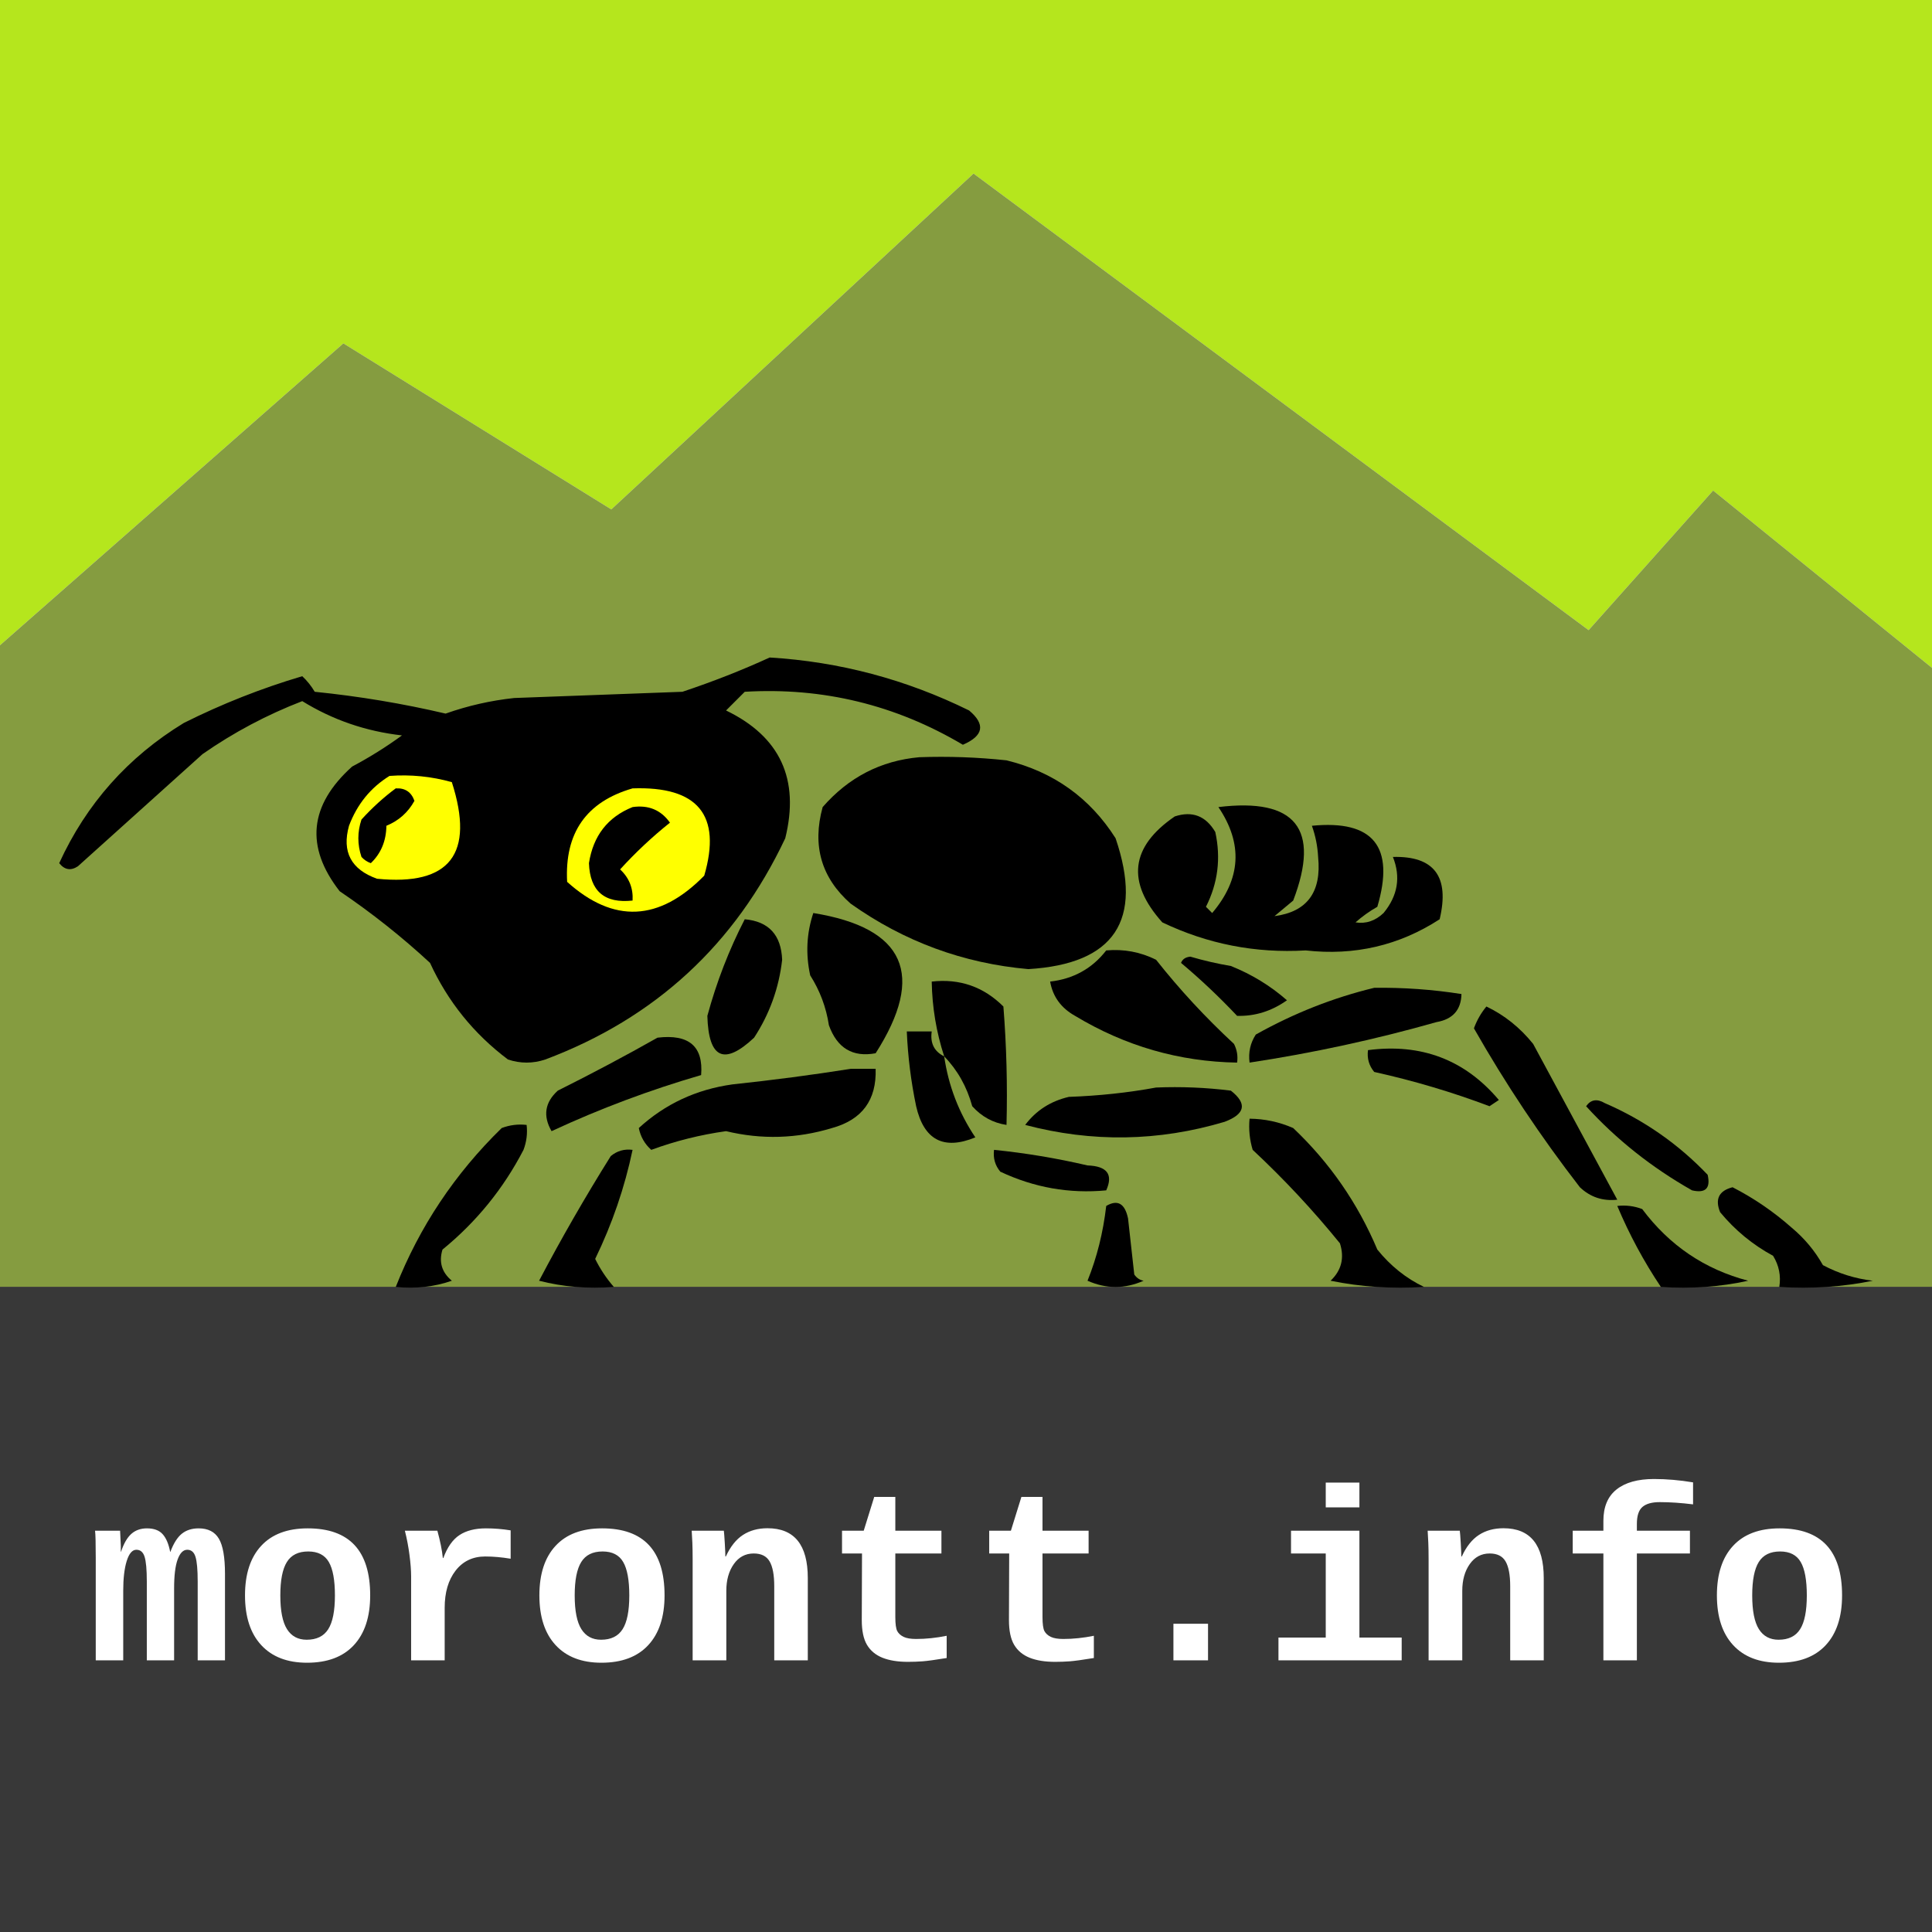
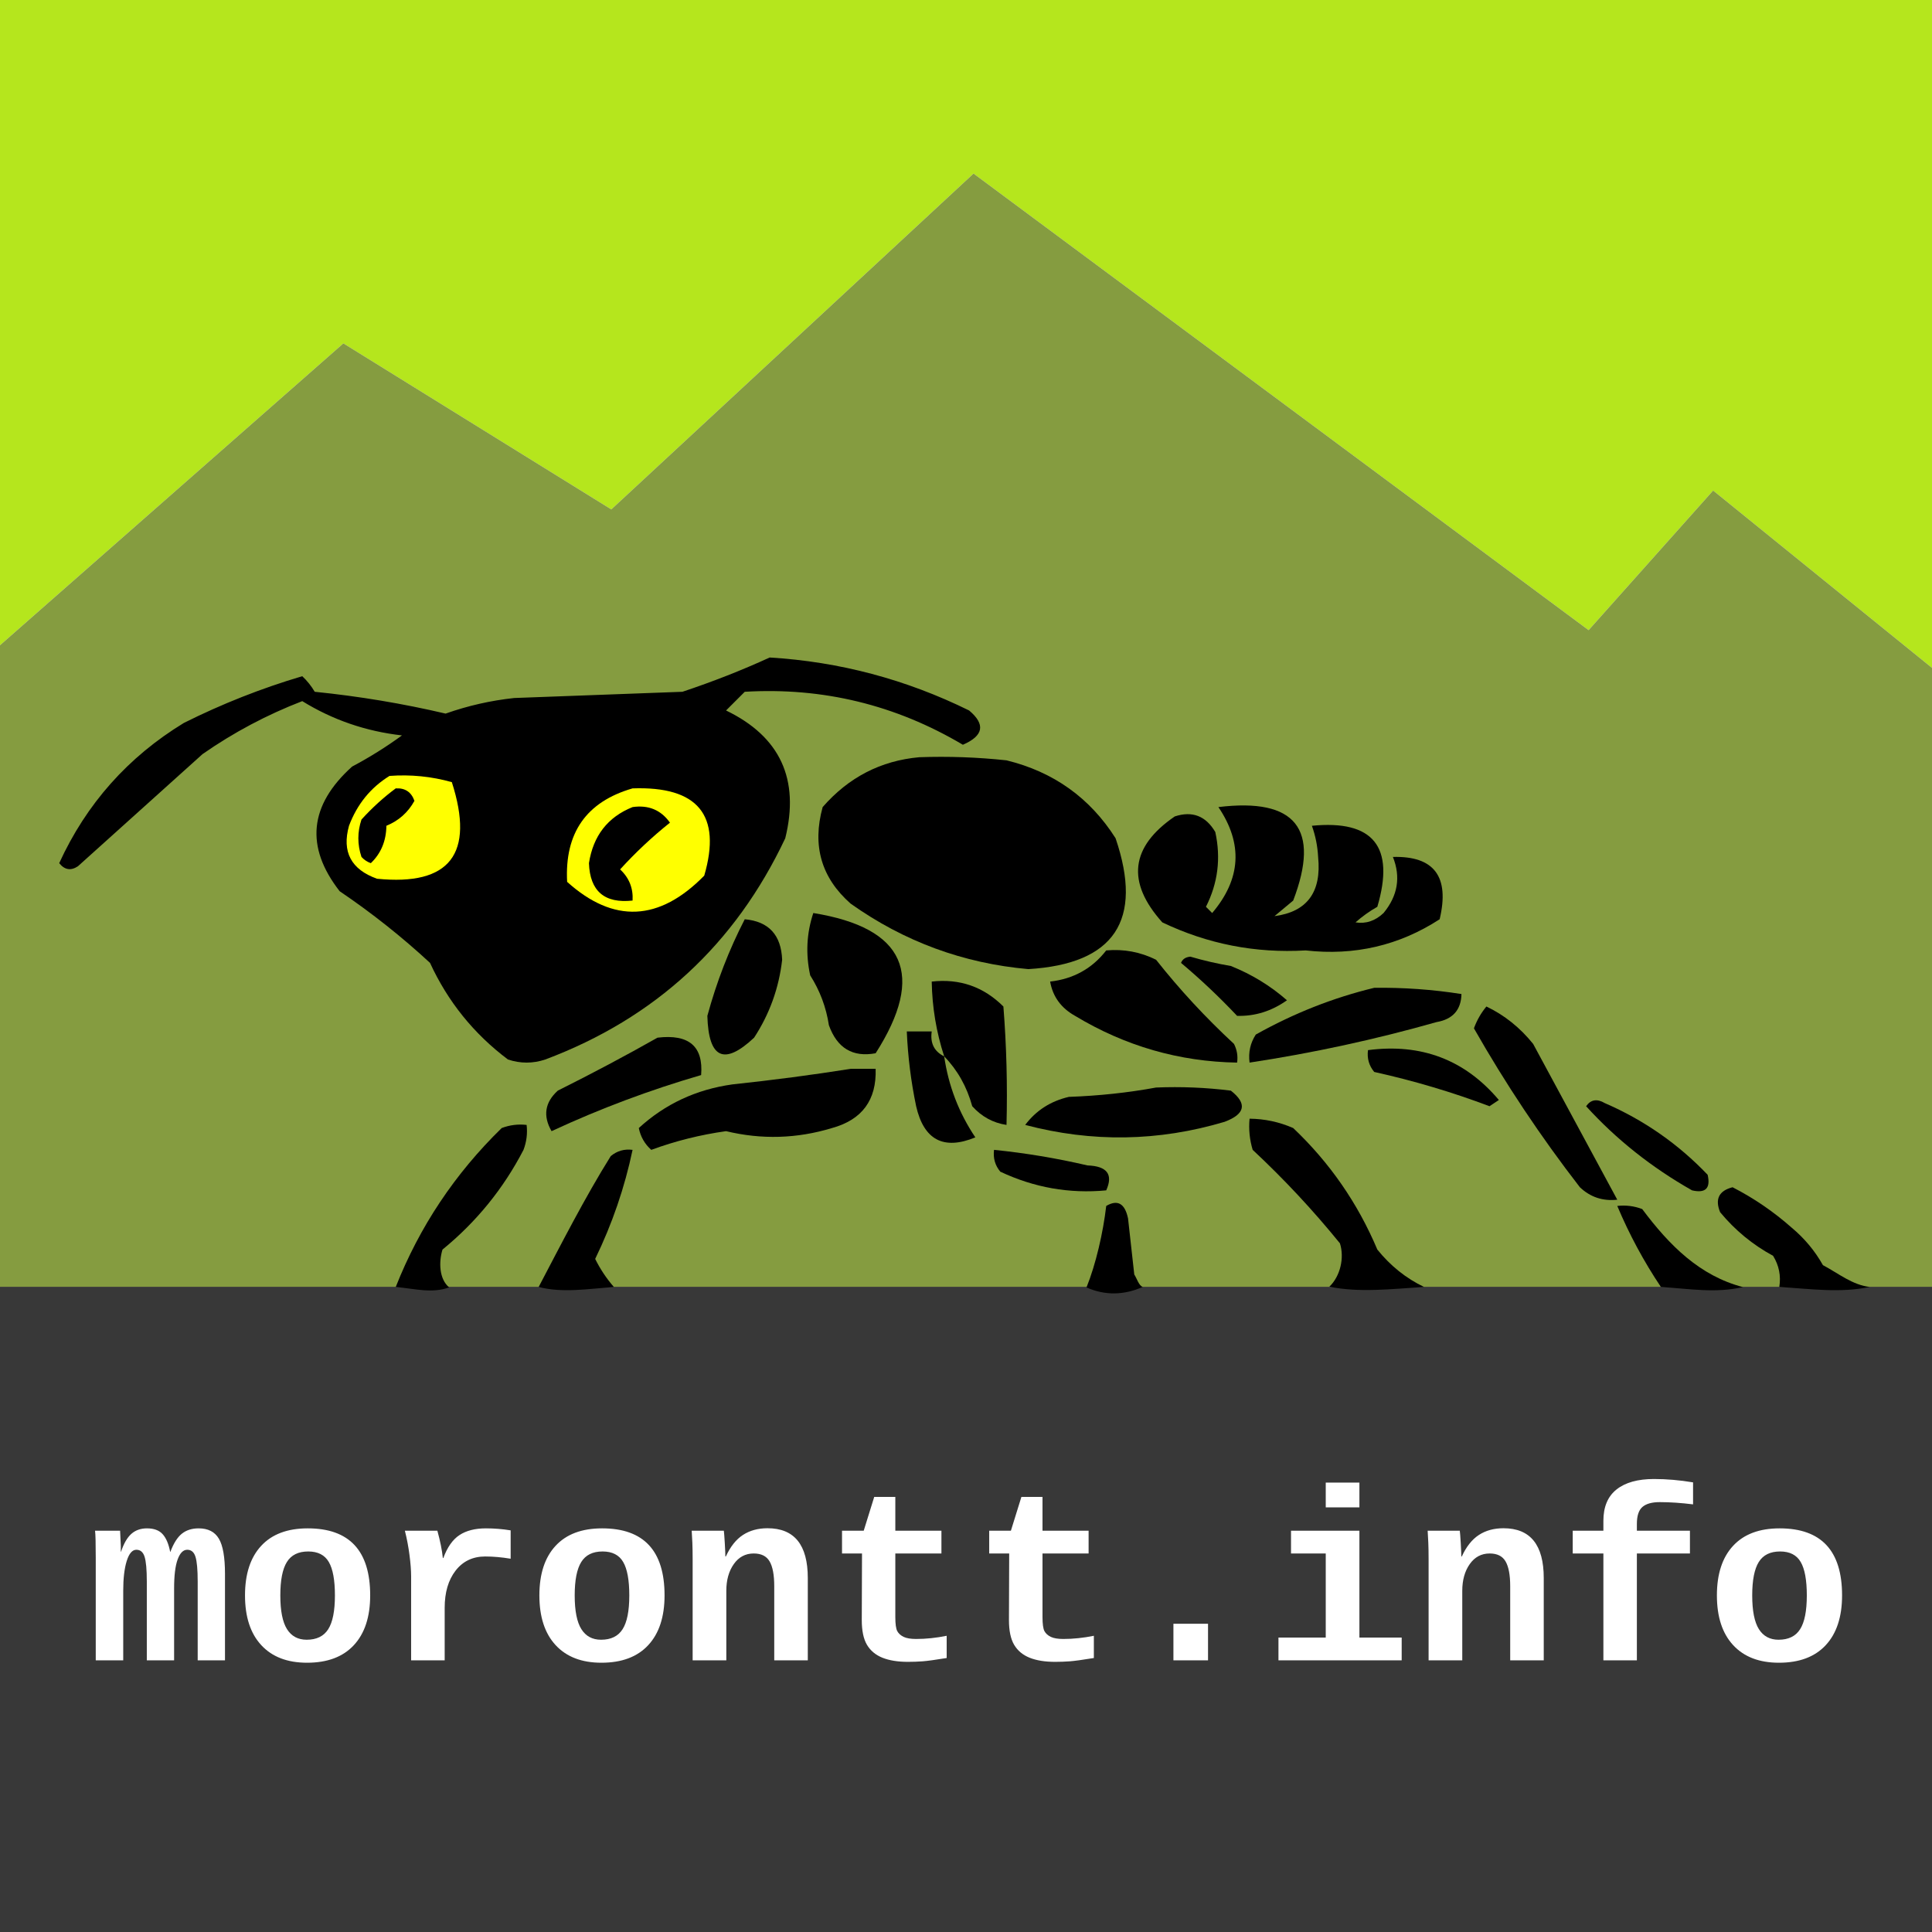
<svg xmlns="http://www.w3.org/2000/svg" width="512" height="512" viewBox="0 0 512 512">
  <polygon fill="#383838" points="0,341 512,341 512,512 0,512" />
  <polygon fill="#B5E61D" points="0,0 0,171 91,91 162,135 258,46 421,167 454,130 512,177 512,0" />
  <polygon fill="#859C40" points="0,341 0,171 91,91 162,135 258,46 421,167 454,130 512,177 512,341" />
  <g>
    <path fill="#000000" d="M 203.974,174.245 C 222.476,175.362 240.093,180.042 256.826,188.284C 261.212,191.965 260.663,194.993 255.174,197.368C 237.325,186.789 218.056,182.108 197.368,183.329C 195.716,184.981 194.065,186.632 192.413,188.284C 206.744,195.204 211.973,206.491 208.103,222.142C 194.824,250.287 173.627,269.831 144.516,280.774C 141.213,281.876 137.91,281.876 134.606,280.774C 125.565,273.975 118.683,265.441 113.961,255.174C 106.494,248.265 98.511,241.933 90.013,236.181C 80.833,224.405 81.934,213.393 93.316,203.148C 97.94,200.696 102.345,197.944 106.529,194.89C 96.976,193.815 88.168,190.786 80.103,185.806C 70.706,189.433 61.898,194.112 53.677,199.845C 42.667,209.755 31.656,219.665 20.645,229.574C 18.771,230.811 17.119,230.537 15.69,228.748C 22.905,213 33.916,200.613 48.723,191.587C 58.829,186.533 69.289,182.404 80.103,179.2C 81.403,180.425 82.504,181.801 83.406,183.329C 95.153,184.518 106.714,186.444 118.09,189.11C 123.982,187.027 130.038,185.65 136.258,184.981C 151.123,184.431 165.987,183.879 180.852,183.329C 188.963,180.624 196.671,177.596 203.974,174.245 Z" />
  </g>
  <g>
    <path fill="#000000" d="M 243.613,200.671 C 251.341,200.397 259.047,200.673 266.735,201.497C 279.204,204.552 288.837,211.433 295.639,222.142C 303.046,243.899 295.34,255.46 272.516,256.826C 255.283,255.301 239.593,249.521 225.445,239.484C 217.664,232.646 215.187,224.114 218.013,213.884C 224.895,205.991 233.429,201.586 243.613,200.671 Z" />
  </g>
  <g>
    <path fill="#FFFF00" d="M 103.226,205.626 C 108.856,205.211 114.361,205.763 119.742,207.277C 125.846,226.278 119.24,234.81 99.923,232.877C 93.043,230.428 90.565,225.749 92.49,218.839C 94.645,213.122 98.224,208.718 103.226,205.626 Z" />
  </g>
  <g>
    <path fill="#000000" d="M 104.877,208.929 C 107.347,208.789 108.999,209.889 109.832,212.232C 108.134,215.306 105.656,217.509 102.4,218.839C 102.341,222.87 100.964,226.174 98.271,228.748C 97.303,228.403 96.477,227.852 95.794,227.097C 94.692,223.794 94.692,220.49 95.794,217.187C 98.65,214.046 101.678,211.292 104.877,208.929 Z" />
  </g>
  <g>
    <path fill="#FFFF00" d="M 167.639,208.929 C 184.967,208.321 191.298,216.029 186.632,232.052C 174.709,244.221 162.597,244.771 150.297,233.703C 149.607,220.73 155.388,212.472 167.639,208.929 Z" />
  </g>
  <g>
    <path fill="#000000" d="M 167.639,213.884 C 171.86,213.276 175.163,214.654 177.548,218.013C 172.861,221.752 168.456,225.881 164.335,230.4C 166.73,232.63 167.832,235.381 167.639,238.658C 160.197,239.471 156.343,236.167 156.077,228.748C 157.203,221.485 161.057,216.53 167.639,213.884 Z" />
  </g>
  <g>
    <path fill="#000000" d="M 322.89,213.884 C 343.364,211.392 349.97,219.65 342.71,238.658C 341.058,240.034 339.406,241.411 337.755,242.787C 346.404,241.643 350.258,236.414 349.316,227.097C 349.167,224.243 348.617,221.491 347.665,218.839C 363.938,217.235 369.719,224.391 365.006,240.31C 362.934,241.484 361.008,242.86 359.226,244.439C 361.972,244.876 364.45,244.051 366.658,241.961C 370.427,237.381 371.253,232.427 369.135,227.097C 380.081,226.809 384.21,232.314 381.523,243.613C 370.787,250.576 358.95,253.328 346.013,251.871C 332.681,252.654 320.02,250.176 308.026,244.439C 298.461,233.774 299.561,224.415 311.329,216.361C 315.967,214.842 319.546,216.218 322.065,220.49C 323.587,227.429 322.761,234.035 319.587,240.31C 320.137,240.86 320.689,241.411 321.239,241.961C 328.896,232.942 329.447,223.582 322.89,213.884 Z" />
  </g>
  <g>
    <path fill="#000000" d="M 215.535,241.961 C 239.86,245.905 245.367,258.292 232.052,279.123C 225.974,280.249 221.845,277.772 219.665,271.69C 218.941,266.94 217.289,262.535 214.71,258.477C 213.476,252.822 213.752,247.317 215.535,241.961 Z" />
  </g>
  <g>
    <path fill="#000000" d="M 197.368,243.613 C 203.718,244.188 207.021,247.767 207.277,254.348C 206.433,261.817 203.956,268.699 199.845,274.994C 191.899,282.452 187.77,280.525 187.458,269.213C 189.897,260.228 193.201,251.694 197.368,243.613 Z" />
  </g>
  <g>
    <path fill="#000000" d="M 293.161,251.871 C 297.819,251.455 302.222,252.281 306.374,254.348C 312.602,262.235 319.485,269.667 327.019,276.645C 327.817,278.211 328.091,279.863 327.845,281.6C 312.507,281.354 298.192,277.225 284.903,269.213C 281.194,267.137 278.992,264.109 278.297,260.129C 284.48,259.422 289.435,256.669 293.161,251.871 Z" />
  </g>
  <g>
    <path fill="#000000" d="M 312.981,255.174 C 313.369,254.188 314.195,253.638 315.458,253.523C 318.984,254.558 322.563,255.384 326.194,256C 331.705,258.202 336.66,261.229 341.058,265.084C 336.988,267.966 332.585,269.343 327.845,269.213C 323.062,264.149 318.107,259.47 312.981,255.174 Z" />
  </g>
  <g>
    <path fill="#000000" d="M 250.219,279.948 C 248.137,273.55 247.035,266.944 246.916,260.129C 254.325,259.293 260.656,261.497 265.91,266.735C 266.735,277.182 267.01,287.642 266.735,298.116C 263.166,297.578 260.139,295.926 257.652,293.161C 256.231,287.987 253.754,283.582 250.219,279.948 Z" />
  </g>
  <g>
    <path fill="#000000" d="M 364.181,261.781 C 371.948,261.677 379.656,262.228 387.303,263.432C 387.202,267.644 385.001,270.121 380.697,270.865C 364.389,275.492 347.873,279.071 331.148,281.6C 330.795,278.885 331.347,276.407 332.8,274.168C 342.873,268.527 353.333,264.398 364.181,261.781 Z" />
  </g>
  <g>
    <path fill="#000000" d="M 393.91,266.735 C 398.689,269.018 402.818,272.321 406.297,276.645C 413.779,290.517 421.211,304.28 428.594,317.935C 424.75,318.353 421.447,317.252 418.684,314.632C 408.328,301.251 398.969,287.212 390.606,272.516C 391.396,270.364 392.498,268.438 393.91,266.735 Z" />
  </g>
  <g>
    <path fill="#000000" d="M 250.219,279.948 C 251.351,287.749 254.104,294.907 258.477,301.419C 250.071,304.868 244.84,302.115 242.787,293.161C 241.42,286.611 240.594,280.005 240.31,273.342C 242.511,273.342 244.715,273.342 246.916,273.342C 246.469,276.447 247.57,278.649 250.219,279.948 Z" />
  </g>
  <g>
    <path fill="#000000" d="M 174.245,274.994 C 182.578,273.994 186.432,277.298 185.806,284.903C 172.219,288.851 159.006,293.805 146.168,299.768C 143.839,295.723 144.39,292.144 147.819,289.032C 156.964,284.466 165.772,279.787 174.245,274.994 Z" />
  </g>
  <g>
    <path fill="#000000" d="M 362.529,278.297 C 376.664,276.444 388.225,280.849 397.213,291.51C 396.387,292.06 395.561,292.611 394.735,293.161C 384.879,289.437 374.693,286.409 364.181,284.077C 362.798,282.408 362.248,280.48 362.529,278.297 Z" />
  </g>
  <g>
    <path fill="#000000" d="M 225.445,283.252 C 227.647,283.252 229.85,283.252 232.052,283.252C 232.326,291.513 228.473,296.742 220.49,298.942C 211.198,301.765 201.839,302.039 192.413,299.768C 185.615,300.716 179.008,302.367 172.594,304.723C 170.854,303.173 169.753,301.246 169.29,298.942C 176.245,292.573 184.503,288.718 194.065,287.381C 204.8,286.239 215.261,284.864 225.445,283.252 Z" />
  </g>
  <g>
    <path fill="#000000" d="M 306.374,288.206 C 313.004,287.932 319.61,288.208 326.194,289.032C 330.57,292.471 330.019,295.224 324.542,297.29C 307.013,302.514 289.397,302.79 271.69,298.116C 274.567,294.289 278.422,291.812 283.252,290.684C 291.264,290.396 298.972,289.571 306.374,288.206 Z" />
  </g>
  <g>
    <path fill="#000000" d="M 420.335,293.161 C 421.576,291.389 423.227,291.113 425.29,292.335C 435.672,296.836 444.756,303.167 452.542,311.329C 453.368,314.908 451.992,316.284 448.413,315.458C 437.702,309.393 428.343,301.961 420.335,293.161 Z" />
  </g>
  <g>
-     <path fill="#000000" d="M 377.394,341.058 C 368.813,341.588 360.555,341.037 352.619,339.406C 355.506,336.665 356.332,333.362 355.097,329.497C 347.995,320.742 340.288,312.484 331.974,304.723C 331.158,302.024 330.884,299.271 331.148,296.465C 335.157,296.503 339.01,297.328 342.71,298.942C 352.393,308.127 359.825,318.862 365.006,331.148C 368.498,335.477 372.627,338.78 377.394,341.058 Z" />
+     <path fill="#000000" d="M 377.394 341.058 C 368.813 341.588 360.226 342.618 352.29 340.987 C 355.177 338.246 356.332 333.362 355.097 329.497 C 347.995 320.742 340.288 312.484 331.974 304.723 C 331.158 302.024 330.884 299.271 331.148 296.465 C 335.157 296.503 339.01 297.328 342.71 298.942 C 352.393 308.127 359.825 318.862 365.006 331.148 C 368.498 335.477 372.627 338.78 377.394 341.058 Z" />
  </g>
  <g>
-     <path fill="#000000" d="M 119.742,339.406 C 115.139,341.02 110.184,341.57 104.877,341.058C 111.174,325.1 120.533,311.061 132.955,298.942C 135.091,298.133 137.293,297.857 139.561,298.116C 139.82,300.384 139.545,302.587 138.735,304.723C 133.405,315.009 126.248,323.817 117.265,331.148C 116.252,334.443 117.078,337.197 119.742,339.406 Z" />
+     <path fill="#000000" d="M 119.032 341.18 C 114.429 342.794 110.184 341.57 104.877 341.058 C 111.174 325.1 120.533 311.061 132.955 298.942 C 135.091 298.133 137.293 297.857 139.561 298.116 C 139.82 300.384 139.545 302.587 138.735 304.723 C 133.405 315.009 126.248 323.817 117.265 331.148 C 116.252 334.443 116.368 338.971 119.032 341.18 Z" />
  </g>
  <g>
-     <path fill="#000000" d="M 162.684,341.058 C 155.744,341.582 149.138,341.03 142.865,339.406C 148.711,328.283 155.042,317.272 161.858,306.374C 163.528,304.992 165.455,304.442 167.639,304.723C 165.54,314.715 162.237,324.35 157.729,333.626C 159.074,336.339 160.726,338.817 162.684,341.058 Z" />
+     <path fill="#000000" d="M 162.684 341.058 C 155.744 341.582 149.02 342.686 142.747 341.062 C 148.593 329.939 155.042 317.272 161.858 306.374 C 163.528 304.992 165.455 304.442 167.639 304.723 C 165.54 314.715 162.237 324.35 157.729 333.626 C 159.074 336.339 160.726 338.817 162.684 341.058 Z" />
  </g>
  <g>
    <path fill="#000000" d="M 263.432,304.723 C 271.756,305.567 280.014,306.942 288.206,308.852C 293.402,309.033 295.054,311.235 293.161,315.458C 283.409,316.381 274.05,314.73 265.084,310.503C 263.701,308.833 263.151,306.906 263.432,304.723 Z" />
  </g>
  <g>
-     <path fill="#000000" d="M 496.31,339.406 C 488.374,341.037 480.116,341.588 471.535,341.058C 472.006,338.105 471.456,335.352 469.884,332.8C 464.483,329.882 459.804,326.028 455.845,321.239C 454.435,317.759 455.535,315.556 459.148,314.632C 464.815,317.541 470.044,321.12 474.839,325.368C 478.213,328.189 480.966,331.492 483.097,335.277C 487.262,337.492 491.667,338.868 496.31,339.406 Z" />
+     <path fill="#000000" d="M 495.517 341.058 C 487.581 342.689 480.116 341.588 471.535 341.058 C 472.006 338.105 471.456 335.352 469.884 332.8 C 464.483 329.882 459.804 326.028 455.845 321.239 C 454.435 317.759 455.535 315.556 459.148 314.632 C 464.815 317.541 470.044 321.12 474.839 325.368 C 478.213 328.189 480.966 331.492 483.097 335.277 C 487.262 337.492 490.874 340.52 495.517 341.058 Z" />
  </g>
  <g>
-     <path fill="#000000" d="M 303.071,339.406 C 298.116,341.608 293.161,341.608 288.206,339.406C 290.694,333.238 292.345,326.631 293.161,319.587C 296.175,317.818 298.103,318.92 298.942,322.89C 299.492,327.845 300.044,332.8 300.594,337.755C 301.226,338.673 302.052,339.223 303.071,339.406 Z" />
+     <path fill="#000000" d="M 302.873 341.036 C 297.918 343.238 292.888 343.384 287.933 341.182 C 290.421 335.014 292.345 326.631 293.161 319.587 C 296.175 317.818 298.103 318.92 298.942 322.89 C 299.492 327.845 300.044 332.8 300.594 337.755 C 301.226 338.673 301.854 340.853 302.873 341.036 Z" />
  </g>
  <g>
-     <path fill="#000000" d="M 463.277,339.406 C 455.895,341.035 448.187,341.585 440.155,341.058C 435.638,334.318 431.783,327.16 428.594,319.587C 430.861,319.328 433.064,319.604 435.2,320.413C 442.427,330.07 451.787,336.401 463.277,339.406 Z" />
+     <path fill="#000000" d="M 461.913 341.097 C 454.531 342.726 448.187 341.585 440.155 341.058 C 435.638 334.318 431.783 327.16 428.594 319.587 C 430.861 319.328 433.064 319.604 435.2 320.413 C 442.427 330.07 450.423 338.092 461.913 341.097 Z" />
  </g>
  <text x="23" y="440" font-size="65" font-family="Courier New" font-weight="600" fill="#FFFFFF">morontt.info</text>
</svg>
